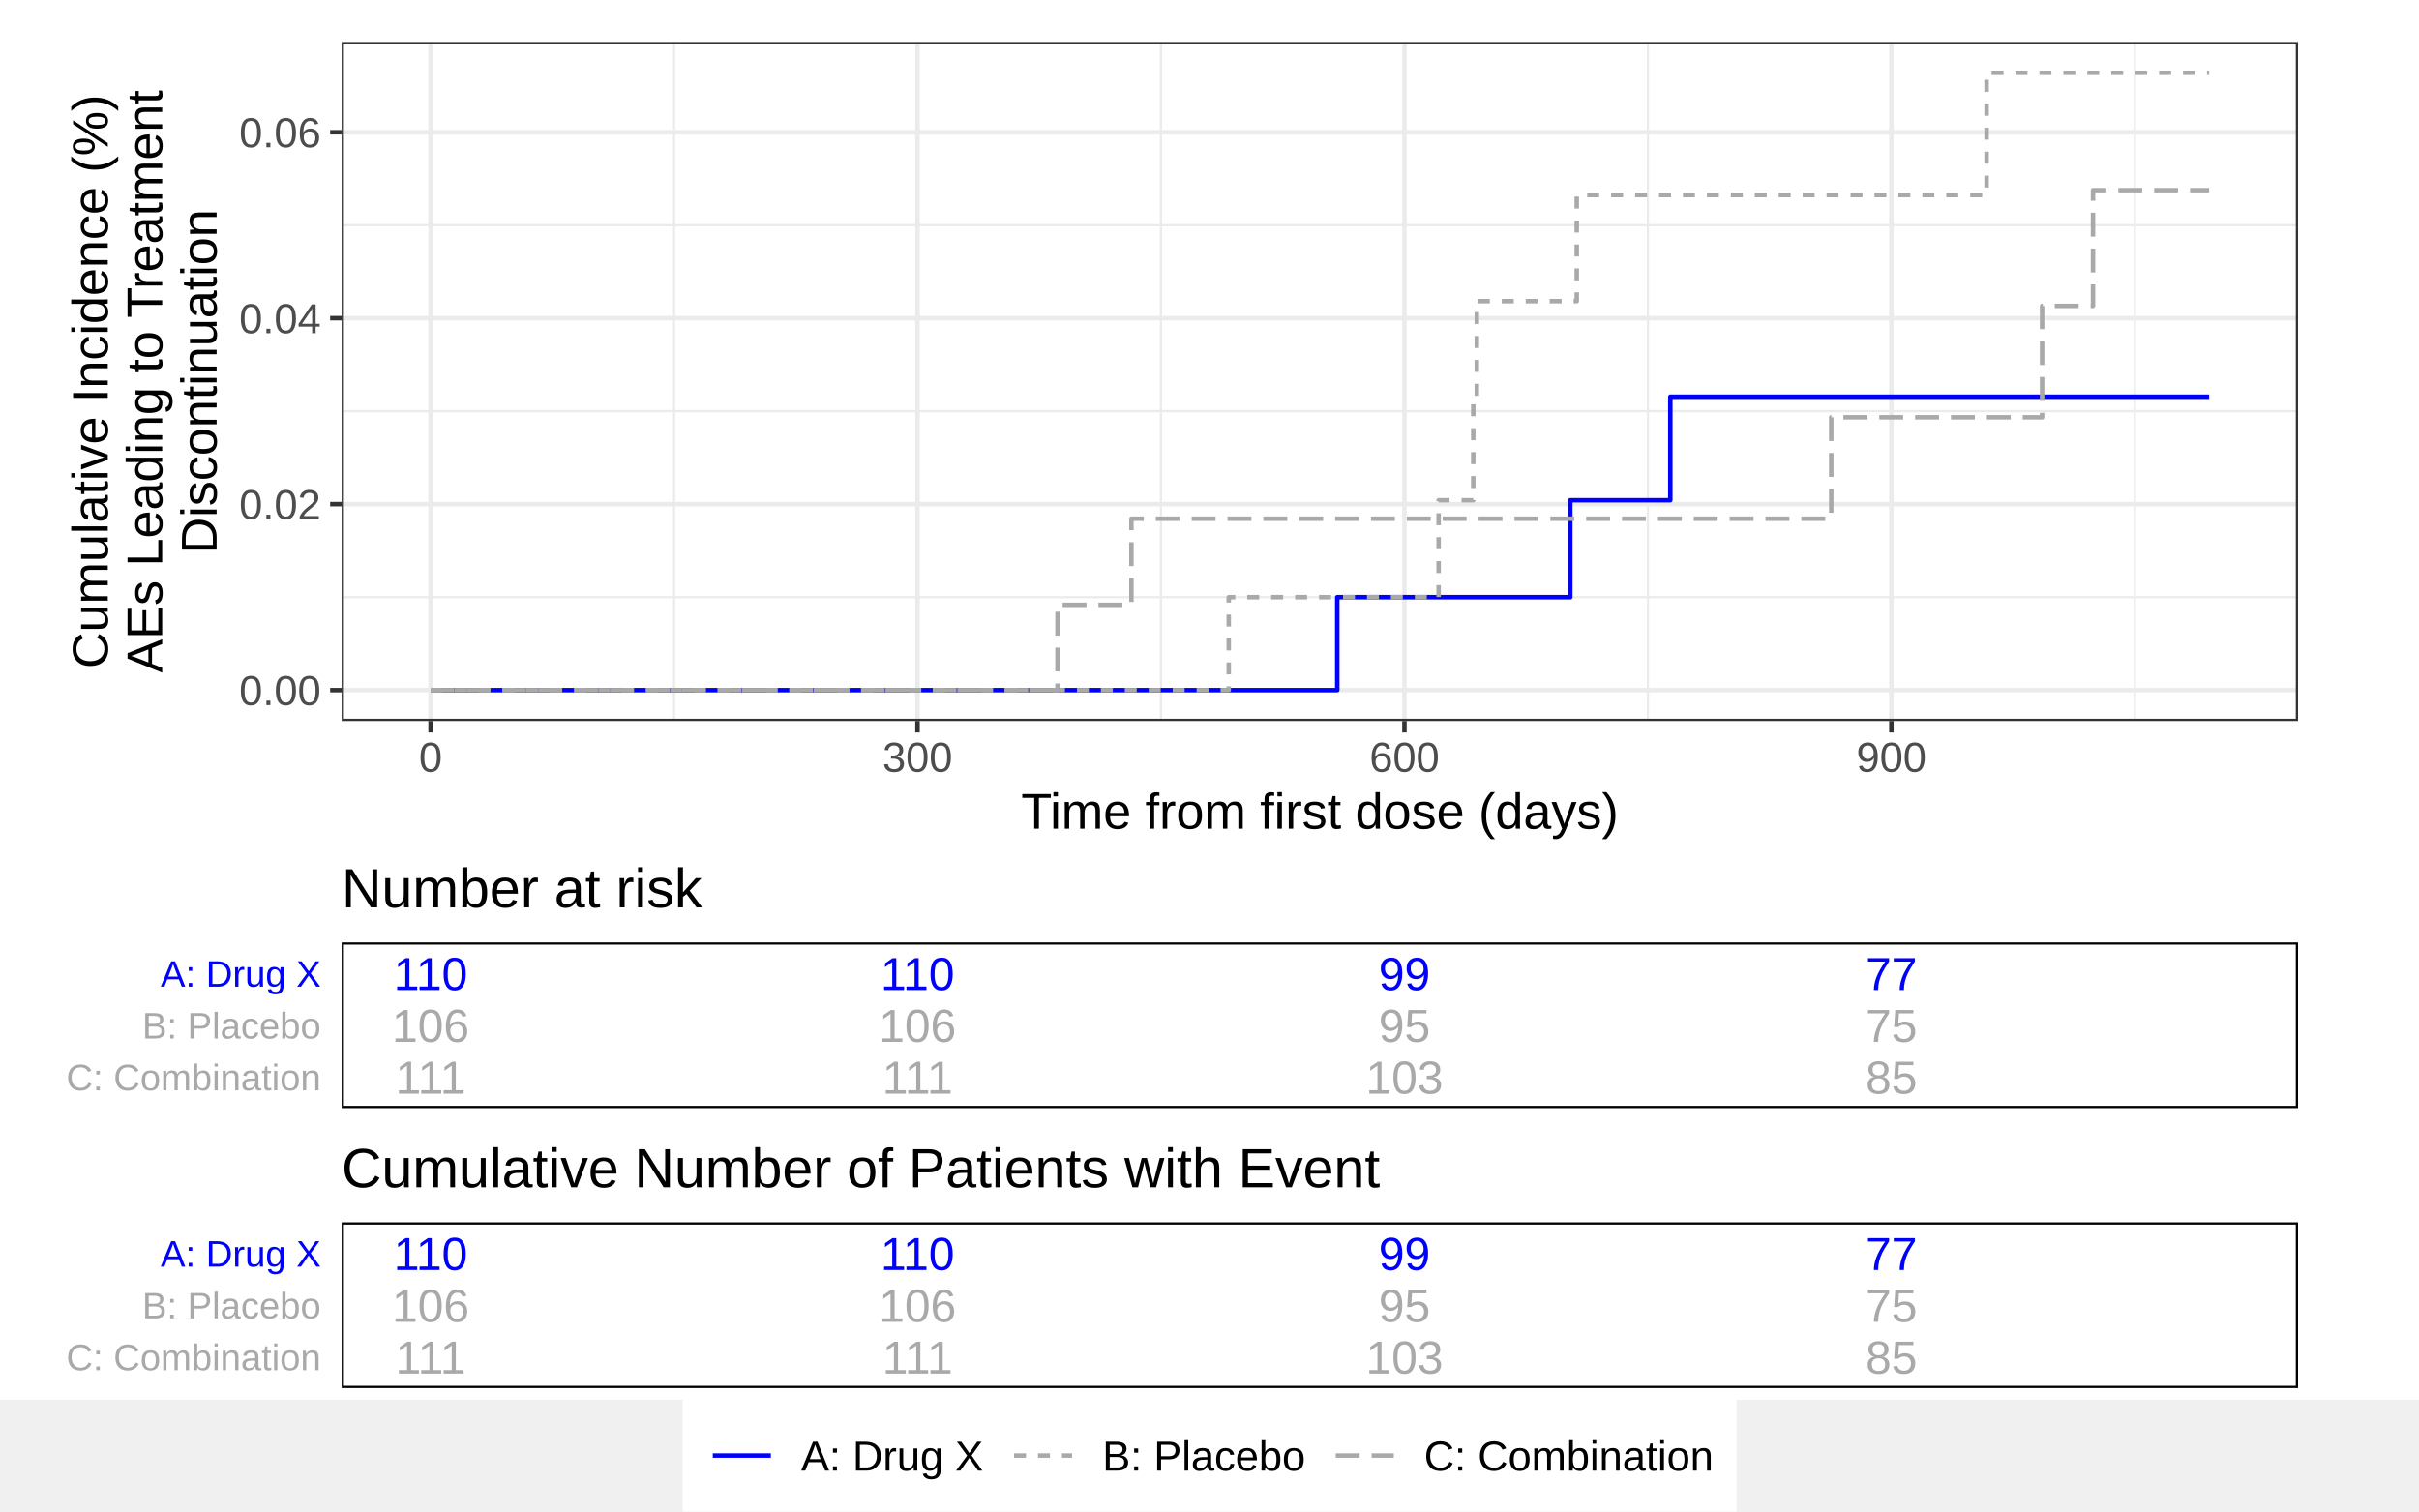
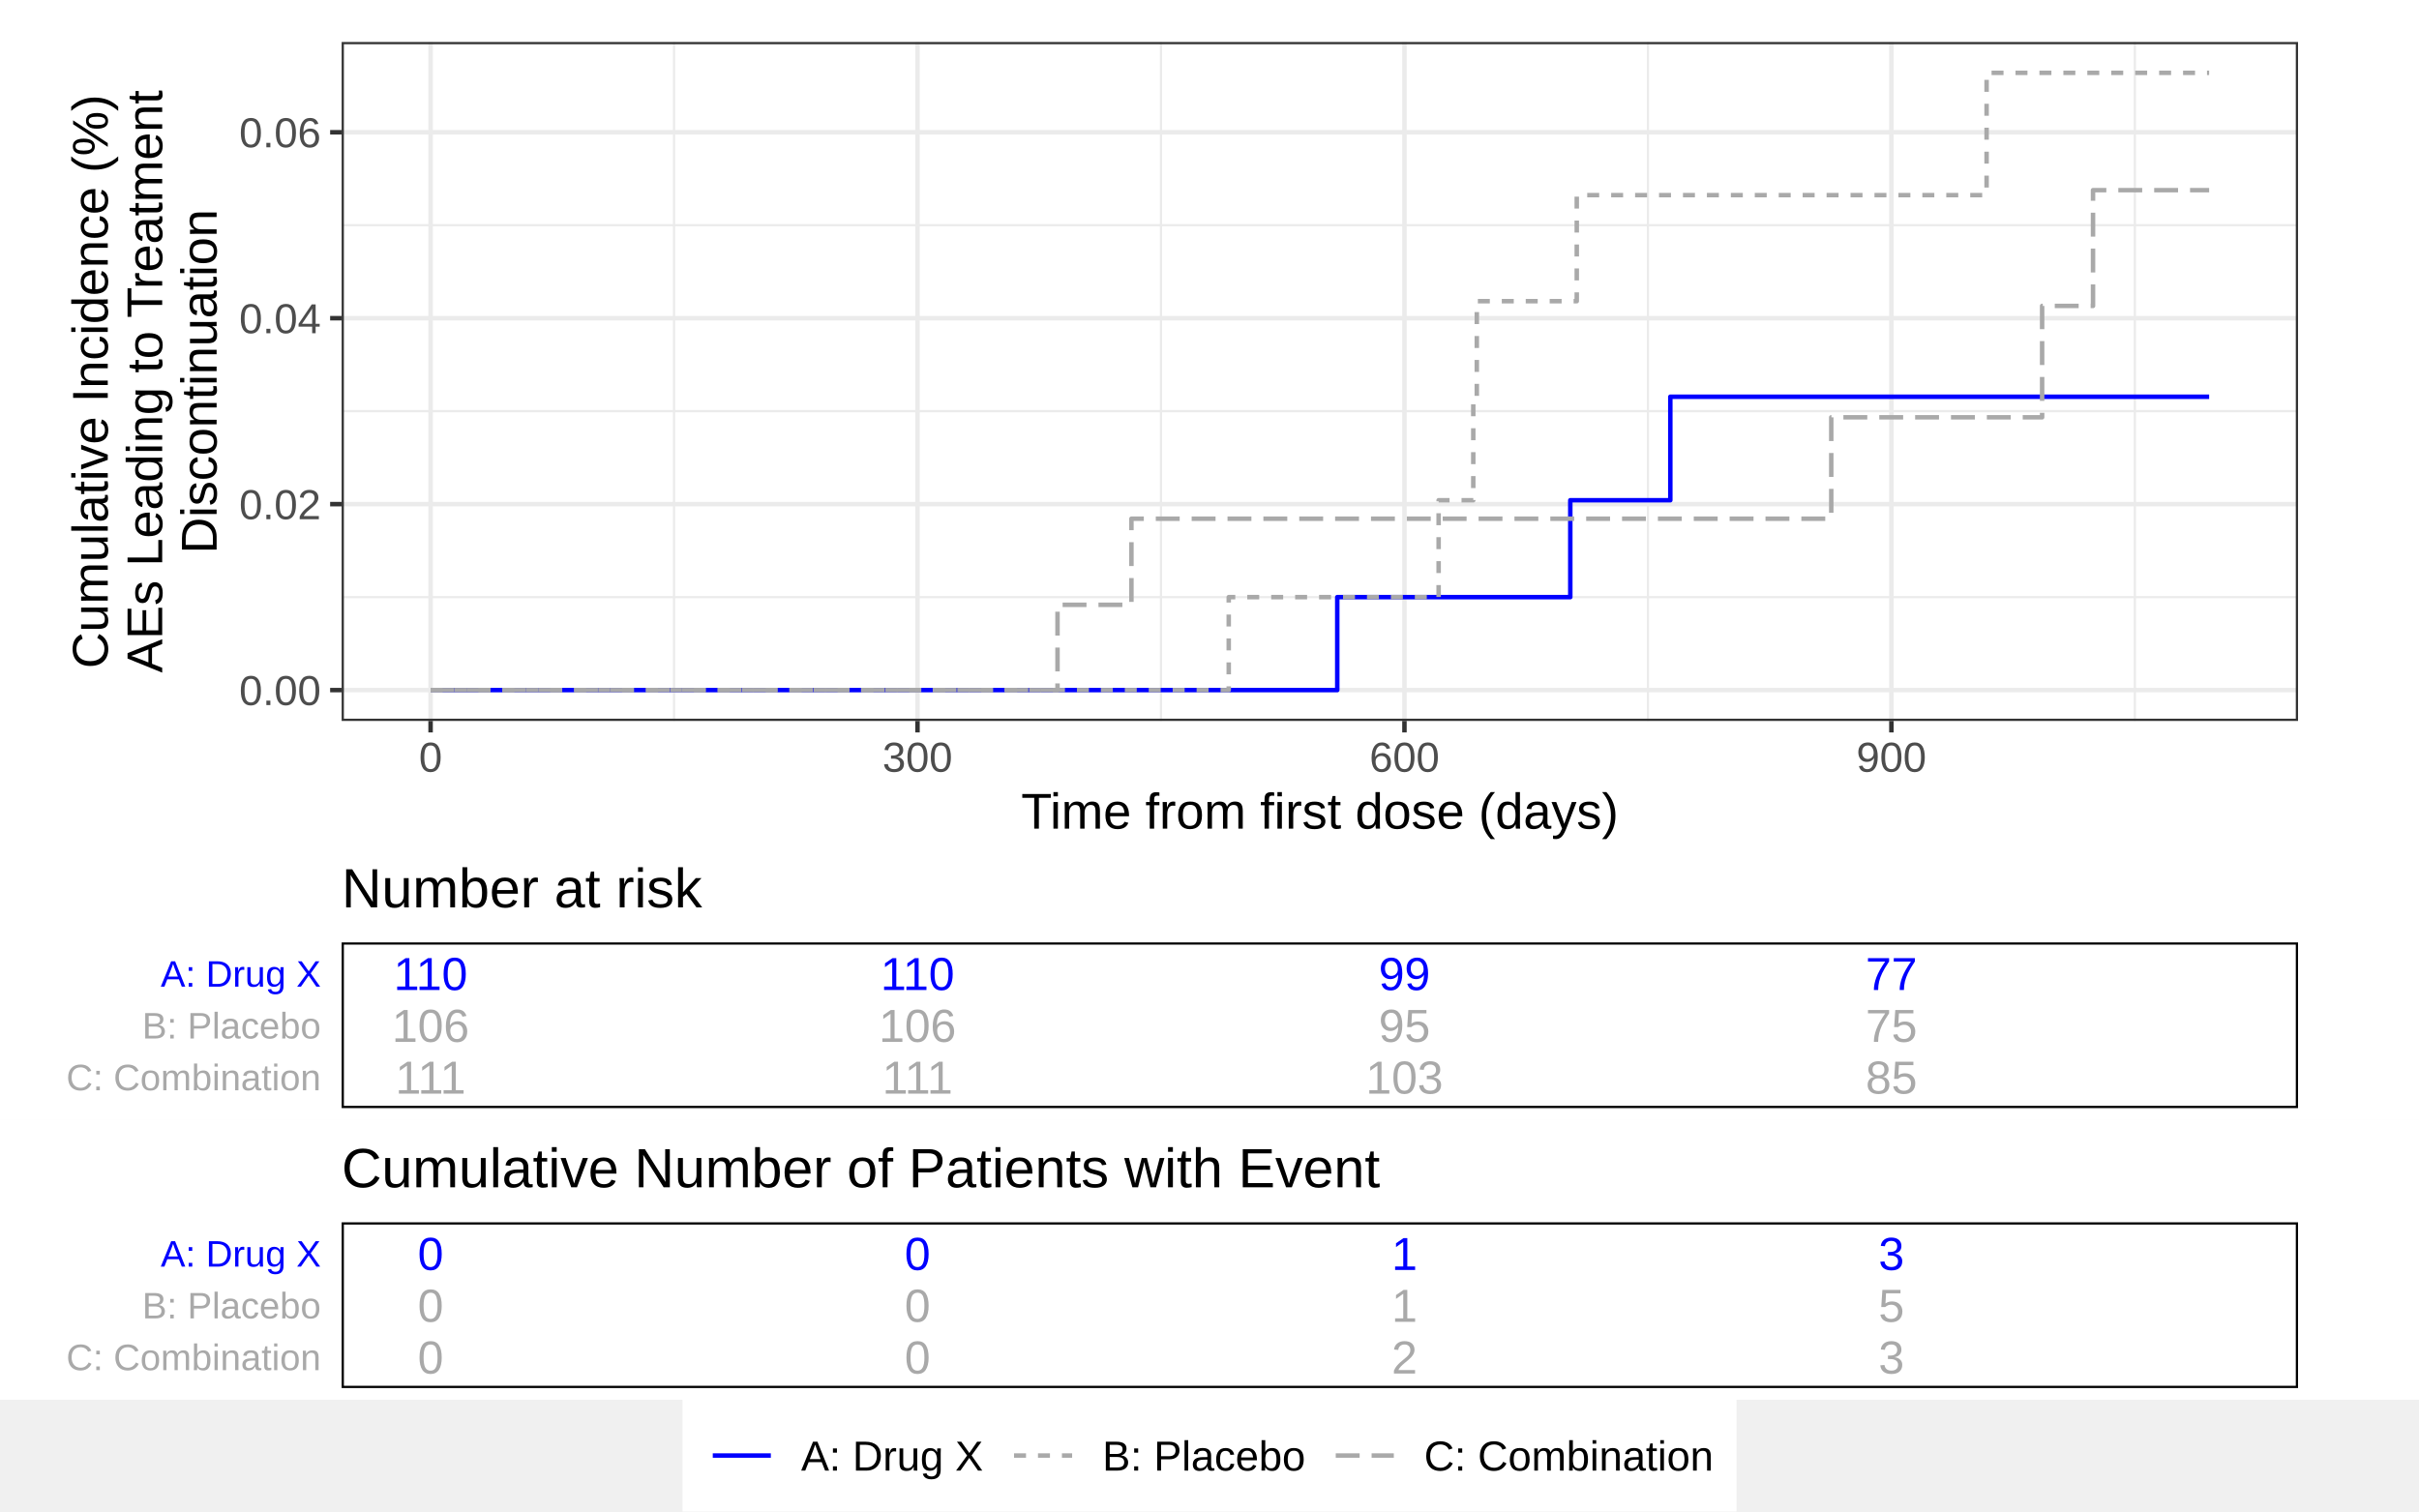
<svg xmlns="http://www.w3.org/2000/svg" class="svglite" width="576.00pt" height="360.00pt" viewBox="0 0 576.00 360.00">
  <defs>
    <style type="text/css">
    .svglite line, .svglite polyline, .svglite polygon, .svglite path, .svglite rect, .svglite circle {
      fill: none;
      stroke: #000000;
      stroke-linecap: round;
      stroke-linejoin: round;
      stroke-miterlimit: 10.00;
    }
    .svglite text {
      white-space: pre;
    }
  </style>
  </defs>
  <rect width="100%" height="100%" style="stroke: none; fill: none;" />
  <defs>
    <clipPath id="cpMC4wMHw1NzYuMDB8MC4wMHwzNjAuMDA=">
      <rect x="0.00" y="0.00" width="576.00" height="360.00" />
    </clipPath>
  </defs>
  <g clip-path="url(#cpMC4wMHw1NzYuMDB8MC4wMHwzNjAuMDA=)">
</g>
  <defs>
    <clipPath id="cpMC4wMHw1NzYuMDB8MC4wMHwyMDAuMDA=">
      <rect x="0.00" y="0.00" width="576.00" height="200.00" />
    </clipPath>
  </defs>
  <g clip-path="url(#cpMC4wMHw1NzYuMDB8MC4wMHwyMDAuMDA=)">
    <rect x="-0" y="0.00" width="576.00" height="200.00" style="stroke-width: 1.07; stroke: #FFFFFF; fill: #FFFFFF;" />
  </g>
  <g clip-path="url(#cpMC4wMHw1NzYuMDB8MC4wMHwzNjAuMDA=)">
</g>
  <defs>
    <clipPath id="cpODEuMzV8NTQ3LjIwfDEwLjAwfDE3MS43MQ==">
      <rect x="81.35" y="10.00" width="465.85" height="161.71" />
    </clipPath>
  </defs>
  <g clip-path="url(#cpODEuMzV8NTQ3LjIwfDEwLjAwfDE3MS43MQ==)">
    <rect x="81.35" y="10.00" width="465.85" height="161.71" style="stroke-width: 1.07; stroke: none; fill: #FFFFFF;" />
    <polyline points="81.35,142.22 547.20,142.22 " style="stroke-width: 0.53; stroke: #EBEBEB; stroke-linecap: butt;" />
    <polyline points="81.35,97.93 547.20,97.93 " style="stroke-width: 0.53; stroke: #EBEBEB; stroke-linecap: butt;" />
    <polyline points="81.35,53.64 547.20,53.64 " style="stroke-width: 0.53; stroke: #EBEBEB; stroke-linecap: butt;" />
    <polyline points="160.50,171.71 160.50,10.00 " style="stroke-width: 0.53; stroke: #EBEBEB; stroke-linecap: butt;" />
    <polyline points="276.45,171.71 276.45,10.00 " style="stroke-width: 0.53; stroke: #EBEBEB; stroke-linecap: butt;" />
    <polyline points="392.40,171.71 392.40,10.00 " style="stroke-width: 0.53; stroke: #EBEBEB; stroke-linecap: butt;" />
    <polyline points="508.34,171.71 508.34,10.00 " style="stroke-width: 0.53; stroke: #EBEBEB; stroke-linecap: butt;" />
    <polyline points="81.35,164.36 547.20,164.36 " style="stroke-width: 1.07; stroke: #EBEBEB; stroke-linecap: butt;" />
    <polyline points="81.35,120.07 547.20,120.07 " style="stroke-width: 1.07; stroke: #EBEBEB; stroke-linecap: butt;" />
    <polyline points="81.35,75.79 547.20,75.79 " style="stroke-width: 1.07; stroke: #EBEBEB; stroke-linecap: butt;" />
    <polyline points="81.35,31.50 547.20,31.50 " style="stroke-width: 1.07; stroke: #EBEBEB; stroke-linecap: butt;" />
    <polyline points="102.53,171.71 102.53,10.00 " style="stroke-width: 1.07; stroke: #EBEBEB; stroke-linecap: butt;" />
    <polyline points="218.47,171.71 218.47,10.00 " style="stroke-width: 1.07; stroke: #EBEBEB; stroke-linecap: butt;" />
    <polyline points="334.42,171.71 334.42,10.00 " style="stroke-width: 1.07; stroke: #EBEBEB; stroke-linecap: butt;" />
    <polyline points="450.37,171.71 450.37,10.00 " style="stroke-width: 1.07; stroke: #EBEBEB; stroke-linecap: butt;" />
    <polyline points="102.53,164.36 254.34,164.36 254.34,164.36 275.19,164.36 275.19,164.36 277.32,164.36 277.32,164.36 278.20,164.36 278.20,164.36 284.53,164.36 284.53,164.36 285.33,164.36 285.33,164.36 295.18,164.36 295.18,164.36 302.88,164.36 302.88,164.36 304.73,164.36 304.73,164.36 310.71,164.36 310.71,164.36 318.42,164.36 318.42,142.22 337.99,142.22 337.99,142.22 367.61,142.22 367.61,142.22 368.46,142.22 368.46,142.22 373.23,142.22 373.23,142.22 373.91,142.22 373.91,119.14 376.41,119.14 376.41,119.14 380.46,119.14 380.46,119.14 380.98,119.14 380.98,119.14 381.66,119.14 381.66,119.14 392.33,119.14 392.33,119.14 396.25,119.14 396.25,119.14 397.73,119.14 397.73,94.49 398.84,94.49 398.84,94.49 399.29,94.49 399.29,94.49 401.28,94.49 401.28,94.49 432.47,94.49 432.47,94.49 434.59,94.49 434.59,94.49 435.79,94.49 435.79,94.49 438.81,94.49 438.81,94.49 439.02,94.49 439.02,94.49 441.89,94.49 441.89,94.49 444.95,94.49 444.95,94.49 454.56,94.49 454.56,94.49 469.39,94.49 469.39,94.49 470.03,94.49 470.03,94.49 470.85,94.49 470.85,94.49 490.82,94.49 490.82,94.49 499.50,94.49 499.50,94.49 513.41,94.49 513.41,94.49 514.23,94.49 514.23,94.49 521.38,94.49 521.38,94.49 526.03,94.49 526.03,94.49 " style="stroke-width: 1.07; stroke: #0000FF; stroke-linecap: butt;" />
    <polyline points="102.53,164.36 252.23,164.36 252.23,164.36 253.58,164.36 253.58,164.36 266.03,164.36 266.03,164.36 271.88,164.36 271.88,164.36 279.74,164.36 279.74,164.36 280.44,164.36 280.44,164.36 292.58,164.36 292.58,142.22 293.59,142.22 293.59,142.22 305.15,142.22 305.15,142.22 306.58,142.22 306.58,142.22 322.37,142.22 322.37,142.22 342.56,142.22 342.56,119.14 347.12,119.14 347.12,119.14 347.22,119.14 347.22,119.14 350.81,119.14 350.81,95.57 351.38,95.57 351.38,95.57 351.65,95.57 351.65,71.73 355.10,71.73 355.10,71.73 362.96,71.73 362.96,71.73 363.90,71.73 363.90,71.73 367.16,71.73 367.16,71.73 368.57,71.73 368.57,71.73 375.45,71.73 375.45,46.47 380.28,46.47 380.28,46.47 395.71,46.47 395.71,46.47 403.74,46.47 403.74,46.47 403.81,46.47 403.81,46.47 406.94,46.47 406.94,46.47 416.33,46.47 416.33,46.47 432.14,46.47 432.14,46.47 446.97,46.47 446.97,46.47 451.60,46.47 451.60,46.47 451.70,46.47 451.70,46.47 460.10,46.47 460.10,46.47 473.04,46.47 473.04,17.35 488.19,17.35 488.19,17.35 498.46,17.35 498.46,17.35 505.86,17.35 505.86,17.35 506.28,17.35 506.28,17.35 518.02,17.35 518.02,17.35 526.03,17.35 526.03,17.35 " style="stroke-width: 1.07; stroke: #A9A9A9; stroke-dasharray: 2.85,2.85; stroke-linecap: butt;" />
    <polyline points="102.53,164.36 245.11,164.36 245.11,164.36 250.74,164.36 250.74,164.36 251.81,164.36 251.81,144.05 256.76,144.05 256.76,144.05 269.41,144.05 269.41,123.54 299.19,123.54 299.19,123.54 300.24,123.54 300.24,123.54 330.85,123.54 330.85,123.54 335.42,123.54 335.42,123.54 339.57,123.54 339.57,123.54 343.92,123.54 343.92,123.54 350.05,123.54 350.05,123.54 354.23,123.54 354.23,123.54 365.51,123.54 365.51,123.54 374.89,123.54 374.89,123.54 384.88,123.54 384.88,123.54 385.22,123.54 385.22,123.54 404.07,123.54 404.07,123.54 405.42,123.54 405.42,123.54 433.82,123.54 433.82,123.54 436.05,123.54 436.05,123.54 436.05,123.54 436.05,99.39 436.56,99.39 436.56,99.39 440.04,99.39 440.04,99.39 443.19,99.39 443.19,99.39 449.71,99.39 449.71,99.39 451.37,99.39 451.37,99.39 465.98,99.39 465.98,99.39 481.40,99.39 481.40,99.39 485.14,99.39 485.14,99.39 486.26,99.39 486.26,72.86 495.90,72.86 495.90,72.86 498.03,72.86 498.03,72.86 498.38,72.86 498.38,72.86 498.38,72.86 498.38,45.29 510.29,45.29 510.29,45.29 510.70,45.29 510.70,45.29 520.53,45.29 520.53,45.29 526.03,45.29 526.03,45.29 " style="stroke-width: 1.07; stroke: #A9A9A9; stroke-dasharray: 5.69,2.85; stroke-linecap: butt;" />
    <rect x="81.35" y="10.00" width="465.85" height="161.71" style="stroke-width: 1.07; stroke: #333333;" />
  </g>
  <g clip-path="url(#cpMC4wMHw1NzYuMDB8MC4wMHwzNjAuMDA=)">
    <text x="76.42" y="167.94" text-anchor="end" style="font-size: 10.00px;fill: #4D4D4D; font-family: &quot;Arial&quot;;" textLength="19.48px" lengthAdjust="spacingAndGlyphs">0.00</text>
    <text x="76.42" y="123.66" text-anchor="end" style="font-size: 10.00px;fill: #4D4D4D; font-family: &quot;Arial&quot;;" textLength="19.48px" lengthAdjust="spacingAndGlyphs">0.02</text>
    <text x="76.42" y="79.37" text-anchor="end" style="font-size: 10.00px;fill: #4D4D4D; font-family: &quot;Arial&quot;;" textLength="19.48px" lengthAdjust="spacingAndGlyphs">0.04</text>
    <text x="76.42" y="35.08" text-anchor="end" style="font-size: 10.00px;fill: #4D4D4D; font-family: &quot;Arial&quot;;" textLength="19.48px" lengthAdjust="spacingAndGlyphs">0.06</text>
    <polyline points="78.61,164.36 81.35,164.36 " style="stroke-width: 1.07; stroke: #333333; stroke-linecap: butt;" />
    <polyline points="78.61,120.07 81.35,120.07 " style="stroke-width: 1.07; stroke: #333333; stroke-linecap: butt;" />
    <polyline points="78.61,75.79 81.35,75.79 " style="stroke-width: 1.07; stroke: #333333; stroke-linecap: butt;" />
    <polyline points="78.61,31.50 81.35,31.50 " style="stroke-width: 1.07; stroke: #333333; stroke-linecap: butt;" />
    <polyline points="102.53,174.45 102.53,171.71 " style="stroke-width: 1.07; stroke: #333333; stroke-linecap: butt;" />
    <polyline points="218.47,174.45 218.47,171.71 " style="stroke-width: 1.07; stroke: #333333; stroke-linecap: butt;" />
    <polyline points="334.42,174.45 334.42,171.71 " style="stroke-width: 1.07; stroke: #333333; stroke-linecap: butt;" />
    <polyline points="450.37,174.45 450.37,171.71 " style="stroke-width: 1.07; stroke: #333333; stroke-linecap: butt;" />
    <text x="102.53" y="183.81" text-anchor="middle" style="font-size: 10.00px;fill: #4D4D4D; font-family: &quot;Arial&quot;;" textLength="5.57px" lengthAdjust="spacingAndGlyphs">0</text>
    <text x="218.47" y="183.81" text-anchor="middle" style="font-size: 10.00px;fill: #4D4D4D; font-family: &quot;Arial&quot;;" textLength="16.70px" lengthAdjust="spacingAndGlyphs">300</text>
    <text x="334.42" y="183.81" text-anchor="middle" style="font-size: 10.00px;fill: #4D4D4D; font-family: &quot;Arial&quot;;" textLength="16.70px" lengthAdjust="spacingAndGlyphs">600</text>
    <text x="450.37" y="183.81" text-anchor="middle" style="font-size: 10.00px;fill: #4D4D4D; font-family: &quot;Arial&quot;;" textLength="16.70px" lengthAdjust="spacingAndGlyphs">900</text>
    <text x="314.28" y="197.36" text-anchor="middle" style="font-size: 12.00px; font-family: &quot;Arial&quot;;" textLength="142.27px" lengthAdjust="spacingAndGlyphs">Time from first dose (days)</text>
    <text transform="translate(25.66,90.86) rotate(-90)" text-anchor="middle" style="font-size: 12.00px; font-family: &quot;Arial&quot;;" textLength="136.74px" lengthAdjust="spacingAndGlyphs">Cumulative Incidence (%)</text>
    <text transform="translate(38.62,90.86) rotate(-90)" text-anchor="middle" style="font-size: 12.00px; font-family: &quot;Arial&quot;;" textLength="138.77px" lengthAdjust="spacingAndGlyphs">AEs Leading to Treatment</text>
    <text transform="translate(51.58,90.86) rotate(-90)" text-anchor="middle" style="font-size: 12.00px; font-family: &quot;Arial&quot;;" textLength="82.06px" lengthAdjust="spacingAndGlyphs">Discontinuation</text>
  </g>
  <defs>
    <clipPath id="cpMC4wMHw1NzYuMDB8MjAwLjAwfDI2Ni42Nw==">
      <rect x="0.00" y="200.00" width="576.00" height="66.67" />
    </clipPath>
  </defs>
  <g clip-path="url(#cpMC4wMHw1NzYuMDB8MjAwLjAwfDI2Ni42Nw==)">
    <rect x="-0" y="200.00" width="576.00" height="66.67" style="stroke-width: 1.07; stroke: #FFFFFF; fill: #FFFFFF;" />
  </g>
  <g clip-path="url(#cpMC4wMHw1NzYuMDB8MC4wMHwzNjAuMDA=)">
</g>
  <defs>
    <clipPath id="cpODEuMzV8NTQ3LjIwfDIyNC40NXwyNjMuOTM=">
      <rect x="81.35" y="224.45" width="465.85" height="39.47" />
    </clipPath>
  </defs>
  <g clip-path="url(#cpODEuMzV8NTQ3LjIwfDIyNC40NXwyNjMuOTM=)">
    <polyline points="160.50,263.93 160.50,224.45 " style="stroke-width: 0.53; stroke: #FFFFFF; stroke-linecap: butt;" />
    <polyline points="276.45,263.93 276.45,224.45 " style="stroke-width: 0.53; stroke: #FFFFFF; stroke-linecap: butt;" />
    <polyline points="392.40,263.93 392.40,224.45 " style="stroke-width: 0.53; stroke: #FFFFFF; stroke-linecap: butt;" />
    <polyline points="508.34,263.93 508.34,224.45 " style="stroke-width: 0.53; stroke: #FFFFFF; stroke-linecap: butt;" />
    <polyline points="81.35,256.53 547.20,256.53 " style="stroke-width: 1.07; stroke: #FFFFFF; stroke-linecap: butt;" />
    <polyline points="81.35,244.19 547.20,244.19 " style="stroke-width: 1.07; stroke: #FFFFFF; stroke-linecap: butt;" />
    <polyline points="81.35,231.85 547.20,231.85 " style="stroke-width: 1.07; stroke: #FFFFFF; stroke-linecap: butt;" />
    <polyline points="102.53,263.93 102.53,224.45 " style="stroke-width: 1.07; stroke: #FFFFFF; stroke-linecap: butt;" />
    <polyline points="218.47,263.93 218.47,224.45 " style="stroke-width: 1.07; stroke: #FFFFFF; stroke-linecap: butt;" />
    <polyline points="334.42,263.93 334.42,224.45 " style="stroke-width: 1.07; stroke: #FFFFFF; stroke-linecap: butt;" />
    <polyline points="450.37,263.93 450.37,224.45 " style="stroke-width: 1.07; stroke: #FFFFFF; stroke-linecap: butt;" />
    <text x="102.53" y="260.47" text-anchor="middle" style="font-size: 11.04px;fill: #A9A9A9; font-family: &quot;Arial&quot;;" textLength="16.76px" lengthAdjust="spacingAndGlyphs">111</text>
    <text x="218.47" y="260.47" text-anchor="middle" style="font-size: 11.04px;fill: #A9A9A9; font-family: &quot;Arial&quot;;" textLength="16.76px" lengthAdjust="spacingAndGlyphs">111</text>
    <text x="334.42" y="260.47" text-anchor="middle" style="font-size: 11.04px;fill: #A9A9A9; font-family: &quot;Arial&quot;;" textLength="18.40px" lengthAdjust="spacingAndGlyphs">103</text>
    <text x="450.37" y="260.47" text-anchor="middle" style="font-size: 11.04px;fill: #A9A9A9; font-family: &quot;Arial&quot;;" textLength="12.27px" lengthAdjust="spacingAndGlyphs">85</text>
    <text x="102.53" y="248.14" text-anchor="middle" style="font-size: 11.04px;fill: #A9A9A9; font-family: &quot;Arial&quot;;" textLength="18.40px" lengthAdjust="spacingAndGlyphs">106</text>
    <text x="218.47" y="248.14" text-anchor="middle" style="font-size: 11.04px;fill: #A9A9A9; font-family: &quot;Arial&quot;;" textLength="18.40px" lengthAdjust="spacingAndGlyphs">106</text>
    <text x="334.42" y="248.14" text-anchor="middle" style="font-size: 11.04px;fill: #A9A9A9; font-family: &quot;Arial&quot;;" textLength="12.27px" lengthAdjust="spacingAndGlyphs">95</text>
    <text x="450.37" y="248.14" text-anchor="middle" style="font-size: 11.04px;fill: #A9A9A9; font-family: &quot;Arial&quot;;" textLength="12.27px" lengthAdjust="spacingAndGlyphs">75</text>
    <text x="102.53" y="235.80" text-anchor="middle" style="font-size: 11.04px;fill: #0000FF; font-family: &quot;Arial&quot;;" textLength="17.58px" lengthAdjust="spacingAndGlyphs">110</text>
    <text x="218.47" y="235.80" text-anchor="middle" style="font-size: 11.04px;fill: #0000FF; font-family: &quot;Arial&quot;;" textLength="17.58px" lengthAdjust="spacingAndGlyphs">110</text>
    <text x="334.42" y="235.80" text-anchor="middle" style="font-size: 11.04px;fill: #0000FF; font-family: &quot;Arial&quot;;" textLength="12.27px" lengthAdjust="spacingAndGlyphs">99</text>
    <text x="450.37" y="235.80" text-anchor="middle" style="font-size: 11.04px;fill: #0000FF; font-family: &quot;Arial&quot;;" textLength="12.27px" lengthAdjust="spacingAndGlyphs">77</text>
    <rect x="81.35" y="224.45" width="465.85" height="39.47" style="stroke-width: 1.07;" />
  </g>
  <g clip-path="url(#cpMC4wMHw1NzYuMDB8MC4wMHwzNjAuMDA=)">
    <text x="76.42" y="259.68" text-anchor="end" style="font-size: 8.80px;fill: #A9A9A9; font-family: &quot;Arial&quot;;" textLength="60.65px" lengthAdjust="spacingAndGlyphs">C: Combination</text>
    <text x="76.42" y="247.34" text-anchor="end" style="font-size: 8.80px;fill: #A9A9A9; font-family: &quot;Arial&quot;;" textLength="42.57px" lengthAdjust="spacingAndGlyphs">B: Placebo</text>
    <text x="76.42" y="235.00" text-anchor="end" style="font-size: 8.80px;fill: #0000FF; font-family: &quot;Arial&quot;;" textLength="38.15px" lengthAdjust="spacingAndGlyphs">A: Drug X</text>
    <text x="81.35" y="216.11" style="font-size: 13.20px; font-family: &quot;Arial&quot;;" textLength="85.76px" lengthAdjust="spacingAndGlyphs">Number at risk</text>
  </g>
  <defs>
    <clipPath id="cpMC4wMHw1NzYuMDB8MjY2LjY3fDMzMy4zMw==">
      <rect x="0.00" y="266.67" width="576.00" height="66.67" />
    </clipPath>
  </defs>
  <g clip-path="url(#cpMC4wMHw1NzYuMDB8MjY2LjY3fDMzMy4zMw==)">
    <rect x="-0" y="266.67" width="576.00" height="66.67" style="stroke-width: 1.07; stroke: #FFFFFF; fill: #FFFFFF;" />
  </g>
  <g clip-path="url(#cpMC4wMHw1NzYuMDB8MC4wMHwzNjAuMDA=)">
</g>
  <defs>
    <clipPath id="cpODEuMzV8NTQ3LjIwfDI5MS4xMnwzMzAuNTk=">
      <rect x="81.35" y="291.12" width="465.85" height="39.47" />
    </clipPath>
  </defs>
  <g clip-path="url(#cpODEuMzV8NTQ3LjIwfDI5MS4xMnwzMzAuNTk=)">
    <polyline points="160.50,330.59 160.50,291.12 " style="stroke-width: 0.53; stroke: #FFFFFF; stroke-linecap: butt;" />
    <polyline points="276.45,330.59 276.45,291.12 " style="stroke-width: 0.53; stroke: #FFFFFF; stroke-linecap: butt;" />
    <polyline points="392.40,330.59 392.40,291.12 " style="stroke-width: 0.53; stroke: #FFFFFF; stroke-linecap: butt;" />
    <polyline points="508.34,330.59 508.34,291.12 " style="stroke-width: 0.53; stroke: #FFFFFF; stroke-linecap: butt;" />
    <polyline points="81.35,323.19 547.20,323.19 " style="stroke-width: 1.07; stroke: #FFFFFF; stroke-linecap: butt;" />
    <polyline points="81.35,310.86 547.20,310.86 " style="stroke-width: 1.07; stroke: #FFFFFF; stroke-linecap: butt;" />
    <polyline points="81.35,298.52 547.20,298.52 " style="stroke-width: 1.07; stroke: #FFFFFF; stroke-linecap: butt;" />
    <polyline points="102.53,330.59 102.53,291.12 " style="stroke-width: 1.07; stroke: #FFFFFF; stroke-linecap: butt;" />
    <polyline points="218.47,330.59 218.47,291.12 " style="stroke-width: 1.07; stroke: #FFFFFF; stroke-linecap: butt;" />
    <polyline points="334.42,330.59 334.42,291.12 " style="stroke-width: 1.07; stroke: #FFFFFF; stroke-linecap: butt;" />
    <polyline points="450.37,330.59 450.37,291.12 " style="stroke-width: 1.07; stroke: #FFFFFF; stroke-linecap: butt;" />
-     <text x="102.53" y="327.14" text-anchor="middle" style="font-size: 11.04px;fill: #A9A9A9; font-family: &quot;Arial&quot;;" textLength="16.76px" lengthAdjust="spacingAndGlyphs">111</text>
-     <text x="218.47" y="327.14" text-anchor="middle" style="font-size: 11.04px;fill: #A9A9A9; font-family: &quot;Arial&quot;;" textLength="16.76px" lengthAdjust="spacingAndGlyphs">111</text>
-     <text x="334.42" y="327.14" text-anchor="middle" style="font-size: 11.04px;fill: #A9A9A9; font-family: &quot;Arial&quot;;" textLength="18.40px" lengthAdjust="spacingAndGlyphs">103</text>
-     <text x="450.37" y="327.14" text-anchor="middle" style="font-size: 11.04px;fill: #A9A9A9; font-family: &quot;Arial&quot;;" textLength="12.27px" lengthAdjust="spacingAndGlyphs">85</text>
-     <text x="102.53" y="314.81" text-anchor="middle" style="font-size: 11.04px;fill: #A9A9A9; font-family: &quot;Arial&quot;;" textLength="18.40px" lengthAdjust="spacingAndGlyphs">106</text>
-     <text x="218.47" y="314.81" text-anchor="middle" style="font-size: 11.04px;fill: #A9A9A9; font-family: &quot;Arial&quot;;" textLength="18.40px" lengthAdjust="spacingAndGlyphs">106</text>
-     <text x="334.42" y="314.81" text-anchor="middle" style="font-size: 11.04px;fill: #A9A9A9; font-family: &quot;Arial&quot;;" textLength="12.27px" lengthAdjust="spacingAndGlyphs">95</text>
-     <text x="450.37" y="314.81" text-anchor="middle" style="font-size: 11.04px;fill: #A9A9A9; font-family: &quot;Arial&quot;;" textLength="12.27px" lengthAdjust="spacingAndGlyphs">75</text>
-     <text x="102.53" y="302.47" text-anchor="middle" style="font-size: 11.04px;fill: #0000FF; font-family: &quot;Arial&quot;;" textLength="17.58px" lengthAdjust="spacingAndGlyphs">110</text>
-     <text x="218.47" y="302.47" text-anchor="middle" style="font-size: 11.04px;fill: #0000FF; font-family: &quot;Arial&quot;;" textLength="17.58px" lengthAdjust="spacingAndGlyphs">110</text>
-     <text x="334.42" y="302.47" text-anchor="middle" style="font-size: 11.04px;fill: #0000FF; font-family: &quot;Arial&quot;;" textLength="12.27px" lengthAdjust="spacingAndGlyphs">99</text>
-     <text x="450.37" y="302.47" text-anchor="middle" style="font-size: 11.04px;fill: #0000FF; font-family: &quot;Arial&quot;;" textLength="12.27px" lengthAdjust="spacingAndGlyphs">77</text>
+     <text x="102.53" y="327.14" text-anchor="middle" style="font-size: 11.04px;fill: #A9A9A9; font-family: &quot;Arial&quot;;" textLength="6.13px" lengthAdjust="spacingAndGlyphs">0</text>
+     <text x="218.47" y="327.14" text-anchor="middle" style="font-size: 11.04px;fill: #A9A9A9; font-family: &quot;Arial&quot;;" textLength="6.13px" lengthAdjust="spacingAndGlyphs">0</text>
+     <text x="334.42" y="327.14" text-anchor="middle" style="font-size: 11.04px;fill: #A9A9A9; font-family: &quot;Arial&quot;;" textLength="6.13px" lengthAdjust="spacingAndGlyphs">2</text>
+     <text x="450.37" y="327.14" text-anchor="middle" style="font-size: 11.04px;fill: #A9A9A9; font-family: &quot;Arial&quot;;" textLength="6.13px" lengthAdjust="spacingAndGlyphs">3</text>
+     <text x="102.53" y="314.81" text-anchor="middle" style="font-size: 11.04px;fill: #A9A9A9; font-family: &quot;Arial&quot;;" textLength="6.13px" lengthAdjust="spacingAndGlyphs">0</text>
+     <text x="218.47" y="314.81" text-anchor="middle" style="font-size: 11.04px;fill: #A9A9A9; font-family: &quot;Arial&quot;;" textLength="6.13px" lengthAdjust="spacingAndGlyphs">0</text>
+     <text x="334.42" y="314.81" text-anchor="middle" style="font-size: 11.04px;fill: #A9A9A9; font-family: &quot;Arial&quot;;" textLength="6.13px" lengthAdjust="spacingAndGlyphs">1</text>
+     <text x="450.37" y="314.81" text-anchor="middle" style="font-size: 11.04px;fill: #A9A9A9; font-family: &quot;Arial&quot;;" textLength="6.13px" lengthAdjust="spacingAndGlyphs">5</text>
+     <text x="102.53" y="302.47" text-anchor="middle" style="font-size: 11.04px;fill: #0000FF; font-family: &quot;Arial&quot;;" textLength="6.13px" lengthAdjust="spacingAndGlyphs">0</text>
+     <text x="218.47" y="302.47" text-anchor="middle" style="font-size: 11.04px;fill: #0000FF; font-family: &quot;Arial&quot;;" textLength="6.13px" lengthAdjust="spacingAndGlyphs">0</text>
+     <text x="334.42" y="302.47" text-anchor="middle" style="font-size: 11.04px;fill: #0000FF; font-family: &quot;Arial&quot;;" textLength="6.13px" lengthAdjust="spacingAndGlyphs">1</text>
+     <text x="450.37" y="302.47" text-anchor="middle" style="font-size: 11.04px;fill: #0000FF; font-family: &quot;Arial&quot;;" textLength="6.13px" lengthAdjust="spacingAndGlyphs">3</text>
    <rect x="81.35" y="291.12" width="465.85" height="39.47" style="stroke-width: 1.07;" />
  </g>
  <g clip-path="url(#cpMC4wMHw1NzYuMDB8MC4wMHwzNjAuMDA=)">
    <text x="76.42" y="326.34" text-anchor="end" style="font-size: 8.80px;fill: #A9A9A9; font-family: &quot;Arial&quot;;" textLength="60.65px" lengthAdjust="spacingAndGlyphs">C: Combination</text>
    <text x="76.42" y="314.01" text-anchor="end" style="font-size: 8.80px;fill: #A9A9A9; font-family: &quot;Arial&quot;;" textLength="42.57px" lengthAdjust="spacingAndGlyphs">B: Placebo</text>
    <text x="76.42" y="301.67" text-anchor="end" style="font-size: 8.80px;fill: #0000FF; font-family: &quot;Arial&quot;;" textLength="38.15px" lengthAdjust="spacingAndGlyphs">A: Drug X</text>
    <text x="81.35" y="282.78" style="font-size: 13.20px; font-family: &quot;Arial&quot;;" textLength="247.08px" lengthAdjust="spacingAndGlyphs">Cumulative Number of Patients with Event</text>
    <rect x="162.52" y="332.55" width="250.97" height="28.24" style="stroke-width: 1.07; stroke: none; fill: #FFFFFF;" />
    <rect x="168.00" y="338.03" width="17.28" height="17.28" style="stroke-width: 1.07; stroke: none; fill: #FFFFFF;" />
    <line x1="169.72" y1="346.67" x2="183.55" y2="346.67" style="stroke-width: 1.07; stroke: #0000FF; stroke-linecap: butt;" />
    <rect x="239.74" y="338.03" width="17.28" height="17.28" style="stroke-width: 1.07; stroke: none; fill: #FFFFFF;" />
    <line x1="241.46" y1="346.67" x2="255.29" y2="346.67" style="stroke-width: 1.07; stroke: #A9A9A9; stroke-dasharray: 2.85,2.85; stroke-linecap: butt;" />
    <rect x="316.33" y="338.03" width="17.28" height="17.28" style="stroke-width: 1.07; stroke: none; fill: #FFFFFF;" />
    <line x1="318.06" y1="346.67" x2="331.89" y2="346.67" style="stroke-width: 1.07; stroke: #A9A9A9; stroke-dasharray: 5.69,2.85; stroke-linecap: butt;" />
    <text x="190.76" y="350.25" style="font-size: 10.00px; font-family: &quot;Arial&quot;;" textLength="43.36px" lengthAdjust="spacingAndGlyphs">A: Drug X</text>
    <text x="262.49" y="350.25" style="font-size: 10.00px; font-family: &quot;Arial&quot;;" textLength="48.38px" lengthAdjust="spacingAndGlyphs">B: Placebo</text>
    <text x="339.09" y="350.25" style="font-size: 10.00px; font-family: &quot;Arial&quot;;" textLength="68.95px" lengthAdjust="spacingAndGlyphs">C: Combination</text>
  </g>
</svg>
